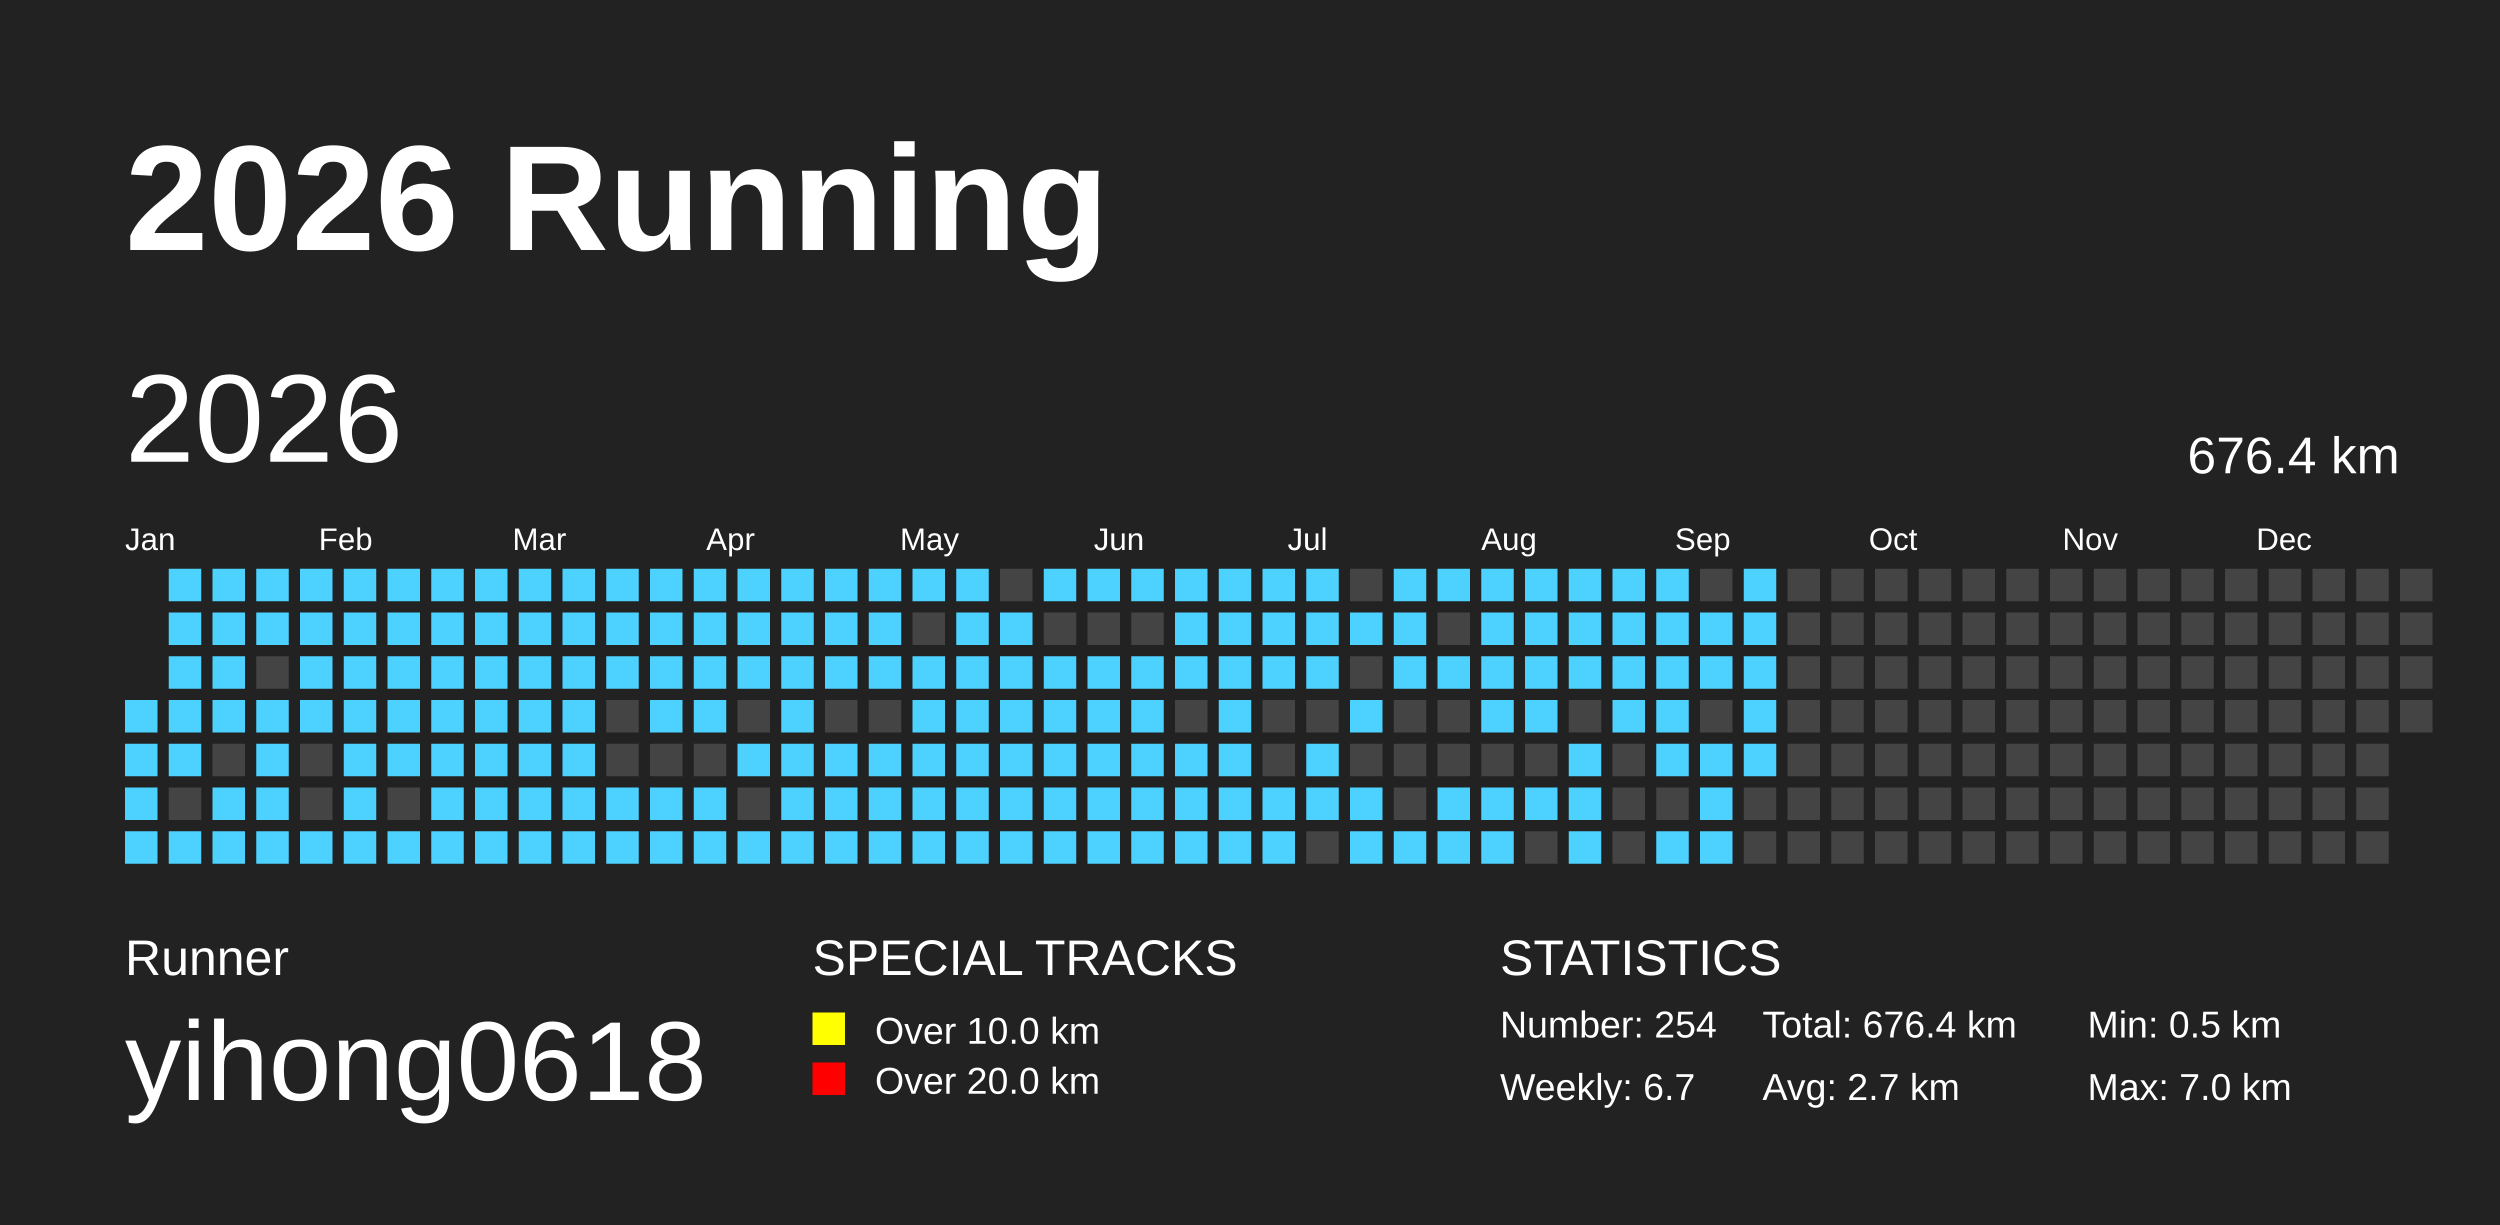
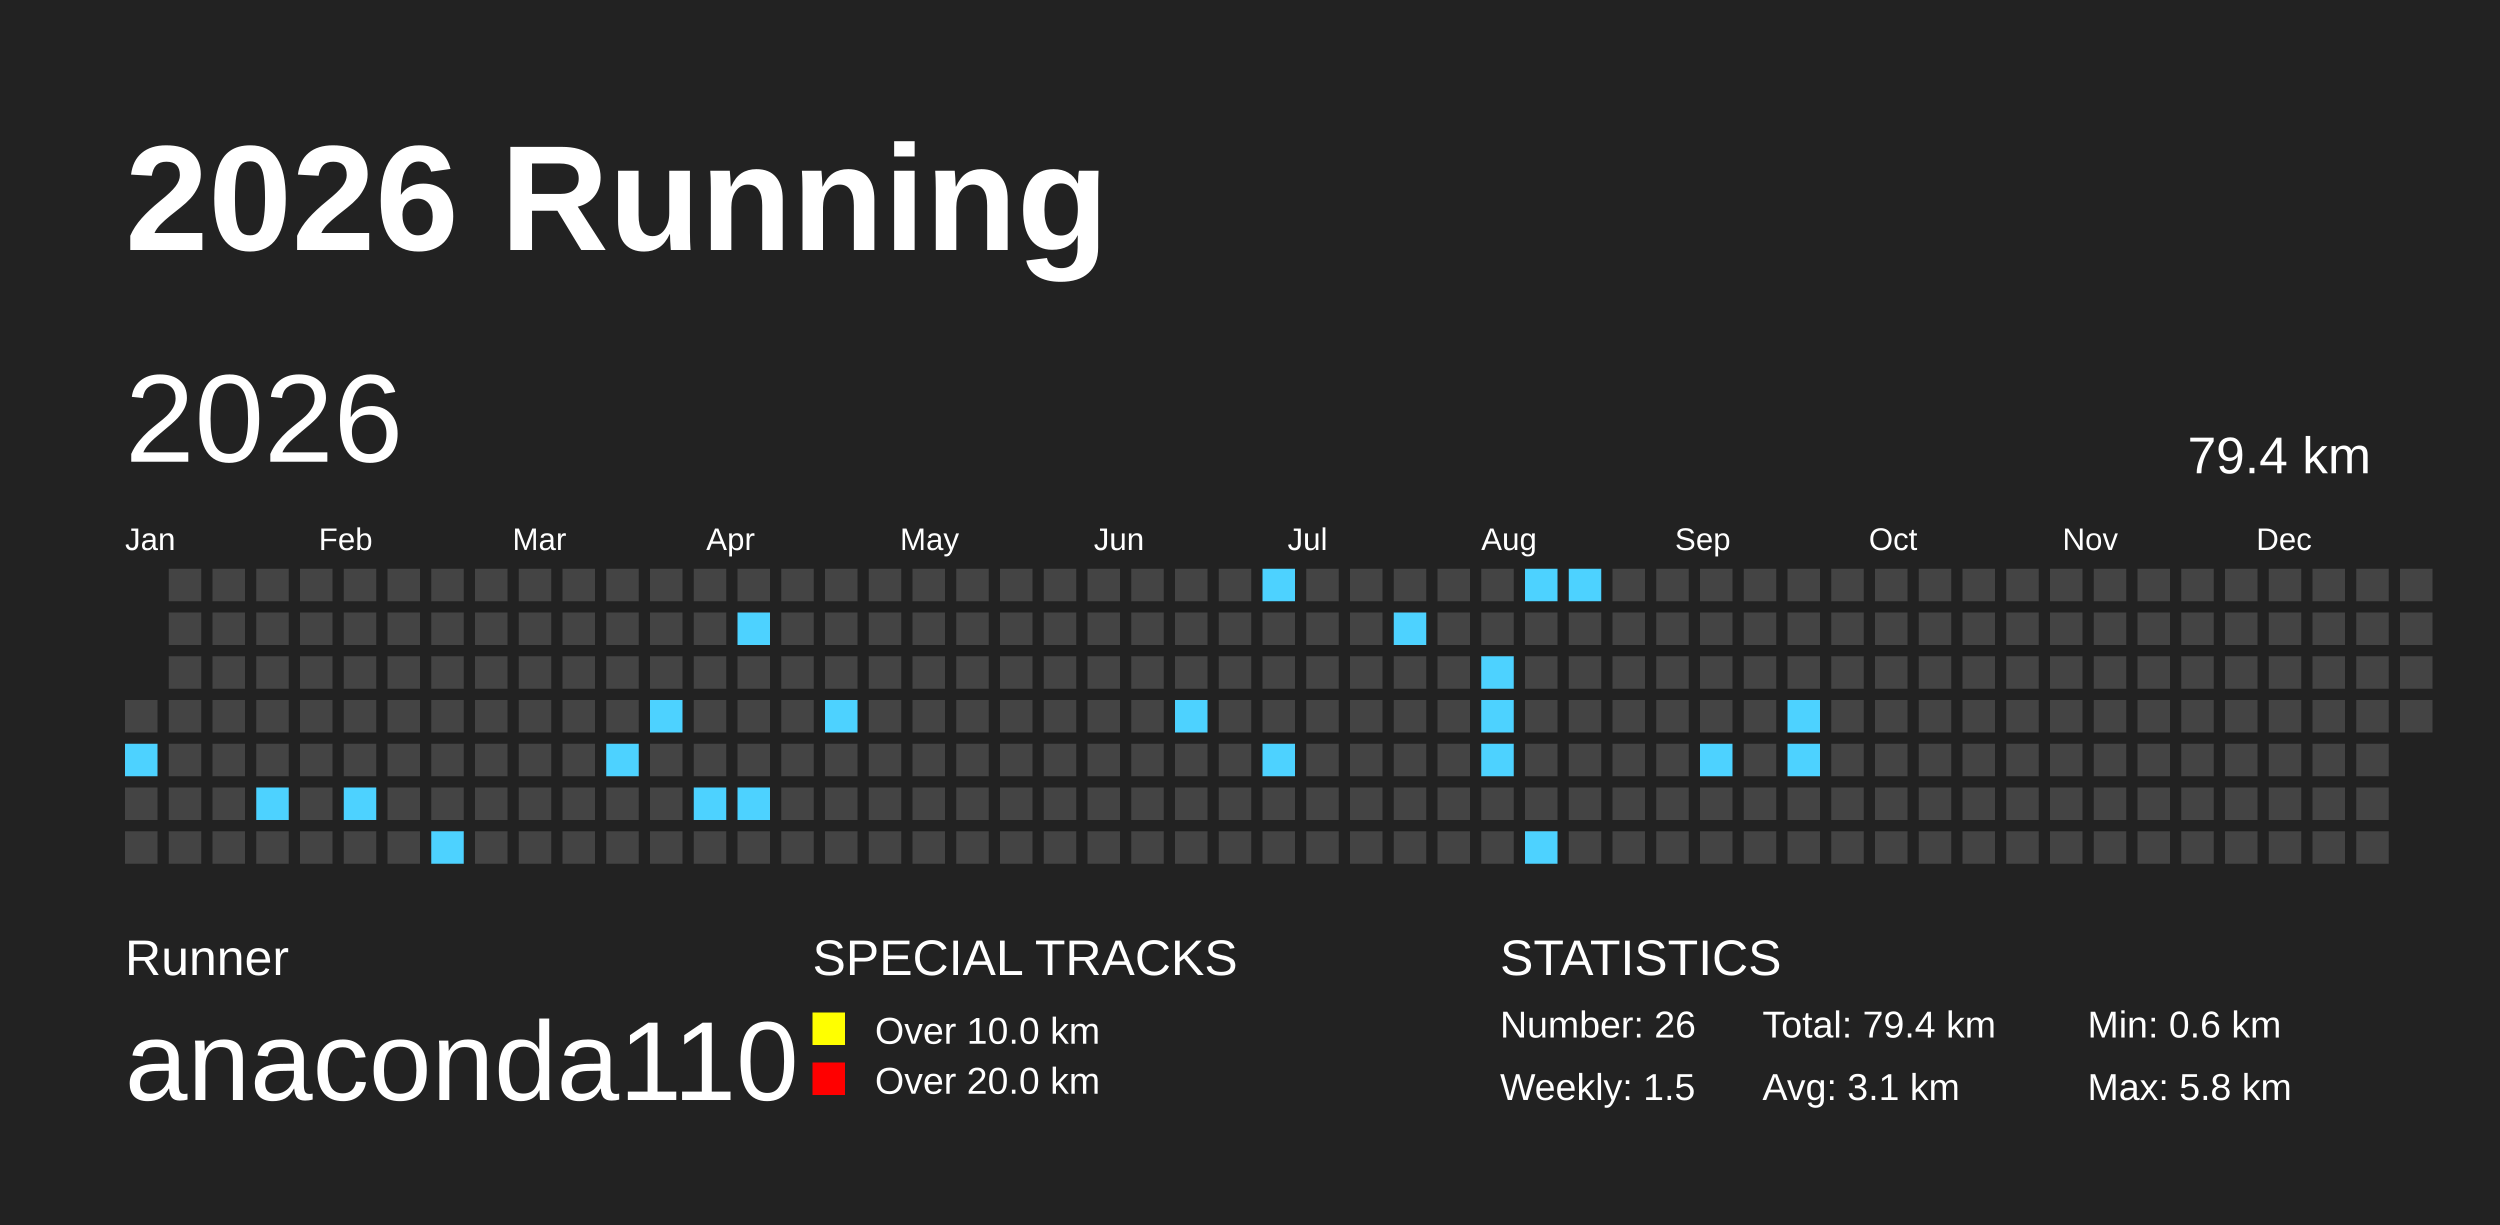
<svg xmlns="http://www.w3.org/2000/svg" baseProfile="full" height="98mm" version="1.1" viewBox="0,0,200,98" width="200mm">
-   <defs />
+   <defs>
+     <pattern height="2" id="indoor-stripe" patternUnits="userSpaceOnUse" width="2">
+       <line stroke="white" stroke-opacity="0.45" stroke-width="0.5" x1="0" x2="2" y1="2" y2="0" />
+     </pattern>
+   </defs>
  <rect fill="#222222" height="98" width="200" x="0" y="0" />
  <text fill="#FFFFFF" style="font-size:12px; font-family:Arial; font-weight:bold;" x="10" y="20">2026 Running</text>
  <text fill="#FFFFFF" style="font-size:4px; font-family:Arial" x="10" y="78">Runner</text>
-   <text fill="#FFFFFF" style="font-size:9px; font-family:Arial" x="10" y="88">yihong0618</text>
+   <text fill="#FFFFFF" style="font-size:9px; font-family:Arial" x="10" y="88">anaconda110</text>
  <text fill="#FFFFFF" style="font-size:4px; font-family:Arial" x="65" y="78">SPECIAL TRACKS</text>
  <rect fill="yellow" height="2.6" width="2.6" x="65" y="81" />
  <text fill="#FFFFFF" style="font-size:3px; font-family:Arial" x="70" y="83.5">Over 10.0 km</text>
  <rect fill="red" height="2.6" width="2.6" x="65" y="85" />
  <text fill="#FFFFFF" style="font-size:3px; font-family:Arial" x="70" y="87.5">Over 20.0 km</text>
  <text fill="#FFFFFF" style="font-size:4px; font-family:Arial" x="120" y="78">STATISTICS</text>
-   <text fill="#FFFFFF" style="font-size:3px; font-family:Arial" x="120" y="83">Number: 254</text>
-   <text fill="#FFFFFF" style="font-size:3px; font-family:Arial" x="120" y="88">Weekly: 6.7</text>
-   <text fill="#FFFFFF" style="font-size:3px; font-family:Arial" x="141" y="83">Total: 676.4 km</text>
-   <text fill="#FFFFFF" style="font-size:3px; font-family:Arial" x="141" y="88">Avg: 2.7 km</text>
-   <text fill="#FFFFFF" style="font-size:3px; font-family:Arial" x="167" y="83">Min: 0.5 km</text>
-   <text fill="#FFFFFF" style="font-size:3px; font-family:Arial" x="167" y="88">Max: 7.0 km</text>
+   <text fill="#FFFFFF" style="font-size:3px; font-family:Arial" x="120" y="83">Number: 26</text>
+   <text fill="#FFFFFF" style="font-size:3px; font-family:Arial" x="120" y="88">Weekly: 1.5</text>
+   <text fill="#FFFFFF" style="font-size:3px; font-family:Arial" x="141" y="83">Total: 79.4 km</text>
+   <text fill="#FFFFFF" style="font-size:3px; font-family:Arial" x="141" y="88">Avg: 3.1 km</text>
+   <text fill="#FFFFFF" style="font-size:3px; font-family:Arial" x="167" y="83">Min: 0.6 km</text>
+   <text fill="#FFFFFF" style="font-size:3px; font-family:Arial" x="167" y="88">Max: 5.8 km</text>
  <text dominant-baseline="hanging" fill="#FFFFFF" style="font-size:10.0px; font-family:Arial;" x="10" y="30">2026</text>
-   <text dominant-baseline="hanging" fill="#FFFFFF" style="font-size:4.125px; font-family:Arial;" x="175" y="35">676.4 km</text>
+   <text dominant-baseline="hanging" fill="#FFFFFF" style="font-size:4.125px; font-family:Arial;" x="175" y="35">79.4 km</text>
  <text fill="#FFFFFF" style="font-size:2.5px; font-family:Arial" x="10.0" y="44">Jan</text>
  <text fill="#FFFFFF" style="font-size:2.5px; font-family:Arial" x="25.5" y="44">Feb</text>
  <text fill="#FFFFFF" style="font-size:2.5px; font-family:Arial" x="41.0" y="44">Mar</text>
  <text fill="#FFFFFF" style="font-size:2.5px; font-family:Arial" x="56.5" y="44">Apr</text>
  <text fill="#FFFFFF" style="font-size:2.5px; font-family:Arial" x="72.0" y="44">May</text>
  <text fill="#FFFFFF" style="font-size:2.5px; font-family:Arial" x="87.5" y="44">Jun</text>
  <text fill="#FFFFFF" style="font-size:2.5px; font-family:Arial" x="103.0" y="44">Jul</text>
  <text fill="#FFFFFF" style="font-size:2.5px; font-family:Arial" x="118.5" y="44">Aug</text>
  <text fill="#FFFFFF" style="font-size:2.5px; font-family:Arial" x="134.0" y="44">Sep</text>
  <text fill="#FFFFFF" style="font-size:2.5px; font-family:Arial" x="149.5" y="44">Oct</text>
  <text fill="#FFFFFF" style="font-size:2.5px; font-family:Arial" x="165.0" y="44">Nov</text>
  <text fill="#FFFFFF" style="font-size:2.5px; font-family:Arial" x="180.5" y="44">Dec</text>
-   <rect fill="#4DD2FF" height="2.6" width="2.6" x="10.0" y="56.0" />
+   <rect fill="#444444" height="2.6" width="2.6" x="10.0" y="56.0" />
  <rect fill="#4DD2FF" height="2.6" width="2.6" x="10.0" y="59.5" />
-   <rect fill="#4DD2FF" height="2.6" width="2.6" x="10.0" y="63.0" />
-   <rect fill="#4DD2FF" height="2.6" width="2.6" x="10.0" y="66.5" />
-   <rect fill="#4DD2FF" height="2.6" width="2.6" x="13.5" y="45.5" />
-   <rect fill="#4DD2FF" height="2.6" width="2.6" x="13.5" y="49.0" />
-   <rect fill="#4DD2FF" height="2.6" width="2.6" x="13.5" y="52.5" />
-   <rect fill="#4DD2FF" height="2.6" width="2.6" x="13.5" y="56.0" />
-   <rect fill="#4DD2FF" height="2.6" width="2.6" x="13.5" y="59.5" />
+   <rect fill="#444444" height="2.6" width="2.6" x="10.0" y="63.0" />
+   <rect fill="#444444" height="2.6" width="2.6" x="10.0" y="66.5" />
+   <rect fill="#444444" height="2.6" width="2.6" x="13.5" y="45.5" />
+   <rect fill="#444444" height="2.6" width="2.6" x="13.5" y="49.0" />
+   <rect fill="#444444" height="2.6" width="2.6" x="13.5" y="52.5" />
+   <rect fill="#444444" height="2.6" width="2.6" x="13.5" y="56.0" />
+   <rect fill="#444444" height="2.6" width="2.6" x="13.5" y="59.5" />
  <rect fill="#444444" height="2.6" width="2.6" x="13.5" y="63.0" />
-   <rect fill="#4DD2FF" height="2.6" width="2.6" x="13.5" y="66.5" />
-   <rect fill="#4DD2FF" height="2.6" width="2.6" x="17.0" y="45.5" />
-   <rect fill="#4DD2FF" height="2.6" width="2.6" x="17.0" y="49.0" />
-   <rect fill="#4DD2FF" height="2.6" width="2.6" x="17.0" y="52.5" />
-   <rect fill="#4DD2FF" height="2.6" width="2.6" x="17.0" y="56.0" />
+   <rect fill="#444444" height="2.6" width="2.6" x="13.5" y="66.5" />
+   <rect fill="#444444" height="2.6" width="2.6" x="17.0" y="45.5" />
+   <rect fill="#444444" height="2.6" width="2.6" x="17.0" y="49.0" />
+   <rect fill="#444444" height="2.6" width="2.6" x="17.0" y="52.5" />
+   <rect fill="#444444" height="2.6" width="2.6" x="17.0" y="56.0" />
  <rect fill="#444444" height="2.6" width="2.6" x="17.0" y="59.5" />
-   <rect fill="#4DD2FF" height="2.6" width="2.6" x="17.0" y="63.0" />
-   <rect fill="#4DD2FF" height="2.6" width="2.6" x="17.0" y="66.5" />
-   <rect fill="#4DD2FF" height="2.6" width="2.6" x="20.5" y="45.5" />
-   <rect fill="#4DD2FF" height="2.6" width="2.6" x="20.5" y="49.0" />
+   <rect fill="#444444" height="2.6" width="2.6" x="17.0" y="63.0" />
+   <rect fill="#444444" height="2.6" width="2.6" x="17.0" y="66.5" />
+   <rect fill="#444444" height="2.6" width="2.6" x="20.5" y="45.5" />
+   <rect fill="#444444" height="2.6" width="2.6" x="20.5" y="49.0" />
  <rect fill="#444444" height="2.6" width="2.6" x="20.5" y="52.5" />
-   <rect fill="#4DD2FF" height="2.6" width="2.6" x="20.5" y="56.0" />
-   <rect fill="#4DD2FF" height="2.6" width="2.6" x="20.5" y="59.5" />
+   <rect fill="#444444" height="2.6" width="2.6" x="20.5" y="56.0" />
+   <rect fill="#444444" height="2.6" width="2.6" x="20.5" y="59.5" />
  <rect fill="#4DD2FF" height="2.6" width="2.6" x="20.5" y="63.0" />
-   <rect fill="#4DD2FF" height="2.6" width="2.6" x="20.5" y="66.5" />
-   <rect fill="#4DD2FF" height="2.6" width="2.6" x="24.0" y="45.5" />
-   <rect fill="#4DD2FF" height="2.6" width="2.6" x="24.0" y="49.0" />
-   <rect fill="#4DD2FF" height="2.6" width="2.6" x="24.0" y="52.5" />
-   <rect fill="#4DD2FF" height="2.6" width="2.6" x="24.0" y="56.0" />
+   <rect fill="#444444" height="2.6" width="2.6" x="20.5" y="66.5" />
+   <rect fill="#444444" height="2.6" width="2.6" x="24.0" y="45.5" />
+   <rect fill="#444444" height="2.6" width="2.6" x="24.0" y="49.0" />
+   <rect fill="#444444" height="2.6" width="2.6" x="24.0" y="52.5" />
+   <rect fill="#444444" height="2.6" width="2.6" x="24.0" y="56.0" />
  <rect fill="#444444" height="2.6" width="2.6" x="24.0" y="59.5" />
  <rect fill="#444444" height="2.6" width="2.6" x="24.0" y="63.0" />
-   <rect fill="#4DD2FF" height="2.6" width="2.6" x="24.0" y="66.5" />
-   <rect fill="#4DD2FF" height="2.6" width="2.6" x="27.5" y="45.5" />
-   <rect fill="#4DD2FF" height="2.6" width="2.6" x="27.5" y="49.0" />
-   <rect fill="#4DD2FF" height="2.6" width="2.6" x="27.5" y="52.5" />
-   <rect fill="#4DD2FF" height="2.6" width="2.6" x="27.5" y="56.0" />
-   <rect fill="#4DD2FF" height="2.6" width="2.6" x="27.5" y="59.5" />
+   <rect fill="#444444" height="2.6" width="2.6" x="24.0" y="66.5" />
+   <rect fill="#444444" height="2.6" width="2.6" x="27.5" y="45.5" />
+   <rect fill="#444444" height="2.6" width="2.6" x="27.5" y="49.0" />
+   <rect fill="#444444" height="2.6" width="2.6" x="27.5" y="52.5" />
+   <rect fill="#444444" height="2.6" width="2.6" x="27.5" y="56.0" />
+   <rect fill="#444444" height="2.6" width="2.6" x="27.5" y="59.5" />
  <rect fill="#4DD2FF" height="2.6" width="2.6" x="27.5" y="63.0" />
-   <rect fill="#4DD2FF" height="2.6" width="2.6" x="27.5" y="66.5" />
-   <rect fill="#4DD2FF" height="2.6" width="2.6" x="31.0" y="45.5" />
-   <rect fill="#4DD2FF" height="2.6" width="2.6" x="31.0" y="49.0" />
-   <rect fill="#4DD2FF" height="2.6" width="2.6" x="31.0" y="52.5" />
-   <rect fill="#4DD2FF" height="2.6" width="2.6" x="31.0" y="56.0" />
-   <rect fill="#4DD2FF" height="2.6" width="2.6" x="31.0" y="59.5" />
+   <rect fill="#444444" height="2.6" width="2.6" x="27.5" y="66.5" />
+   <rect fill="#444444" height="2.6" width="2.6" x="31.0" y="45.5" />
+   <rect fill="#444444" height="2.6" width="2.6" x="31.0" y="49.0" />
+   <rect fill="#444444" height="2.6" width="2.6" x="31.0" y="52.5" />
+   <rect fill="#444444" height="2.6" width="2.6" x="31.0" y="56.0" />
+   <rect fill="#444444" height="2.6" width="2.6" x="31.0" y="59.5" />
  <rect fill="#444444" height="2.6" width="2.6" x="31.0" y="63.0" />
-   <rect fill="#4DD2FF" height="2.6" width="2.6" x="31.0" y="66.5" />
-   <rect fill="#4DD2FF" height="2.6" width="2.6" x="34.5" y="45.5" />
-   <rect fill="#4DD2FF" height="2.6" width="2.6" x="34.5" y="49.0" />
-   <rect fill="#4DD2FF" height="2.6" width="2.6" x="34.5" y="52.5" />
-   <rect fill="#4DD2FF" height="2.6" width="2.6" x="34.5" y="56.0" />
-   <rect fill="#4DD2FF" height="2.6" width="2.6" x="34.5" y="59.5" />
-   <rect fill="#4DD2FF" height="2.6" width="2.6" x="34.5" y="63.0" />
+   <rect fill="#444444" height="2.6" width="2.6" x="31.0" y="66.5" />
+   <rect fill="#444444" height="2.6" width="2.6" x="34.5" y="45.5" />
+   <rect fill="#444444" height="2.6" width="2.6" x="34.5" y="49.0" />
+   <rect fill="#444444" height="2.6" width="2.6" x="34.5" y="52.5" />
+   <rect fill="#444444" height="2.6" width="2.6" x="34.5" y="56.0" />
+   <rect fill="#444444" height="2.6" width="2.6" x="34.5" y="59.5" />
+   <rect fill="#444444" height="2.6" width="2.6" x="34.5" y="63.0" />
  <rect fill="#4DD2FF" height="2.6" width="2.6" x="34.5" y="66.5" />
-   <rect fill="#4DD2FF" height="2.6" width="2.6" x="38.0" y="45.5" />
-   <rect fill="#4DD2FF" height="2.6" width="2.6" x="38.0" y="49.0" />
-   <rect fill="#4DD2FF" height="2.6" width="2.6" x="38.0" y="52.5" />
-   <rect fill="#4DD2FF" height="2.6" width="2.6" x="38.0" y="56.0" />
-   <rect fill="#4DD2FF" height="2.6" width="2.6" x="38.0" y="59.5" />
-   <rect fill="#4DD2FF" height="2.6" width="2.6" x="38.0" y="63.0" />
-   <rect fill="#4DD2FF" height="2.6" width="2.6" x="38.0" y="66.5" />
-   <rect fill="#4DD2FF" height="2.6" width="2.6" x="41.5" y="45.5" />
-   <rect fill="#4DD2FF" height="2.6" width="2.6" x="41.5" y="49.0" />
-   <rect fill="#4DD2FF" height="2.6" width="2.6" x="41.5" y="52.5" />
-   <rect fill="#4DD2FF" height="2.6" width="2.6" x="41.5" y="56.0" />
-   <rect fill="#4DD2FF" height="2.6" width="2.6" x="41.5" y="59.5" />
-   <rect fill="#4DD2FF" height="2.6" width="2.6" x="41.5" y="63.0" />
-   <rect fill="#4DD2FF" height="2.6" width="2.6" x="41.5" y="66.5" />
-   <rect fill="#4DD2FF" height="2.6" width="2.6" x="45.0" y="45.5" />
-   <rect fill="#4DD2FF" height="2.6" width="2.6" x="45.0" y="49.0" />
-   <rect fill="#4DD2FF" height="2.6" width="2.6" x="45.0" y="52.5" />
-   <rect fill="#4DD2FF" height="2.6" width="2.6" x="45.0" y="56.0" />
-   <rect fill="#4DD2FF" height="2.6" width="2.6" x="45.0" y="59.5" />
-   <rect fill="#4DD2FF" height="2.6" width="2.6" x="45.0" y="63.0" />
-   <rect fill="#4DD2FF" height="2.6" width="2.6" x="45.0" y="66.5" />
-   <rect fill="#4DD2FF" height="2.6" width="2.6" x="48.5" y="45.5" />
-   <rect fill="#4DD2FF" height="2.6" width="2.6" x="48.5" y="49.0" />
-   <rect fill="#4DD2FF" height="2.6" width="2.6" x="48.5" y="52.5" />
+   <rect fill="#444444" height="2.6" width="2.6" x="38.0" y="45.5" />
+   <rect fill="#444444" height="2.6" width="2.6" x="38.0" y="49.0" />
+   <rect fill="#444444" height="2.6" width="2.6" x="38.0" y="52.5" />
+   <rect fill="#444444" height="2.6" width="2.6" x="38.0" y="56.0" />
+   <rect fill="#444444" height="2.6" width="2.6" x="38.0" y="59.5" />
+   <rect fill="#444444" height="2.6" width="2.6" x="38.0" y="63.0" />
+   <rect fill="#444444" height="2.6" width="2.6" x="38.0" y="66.5" />
+   <rect fill="#444444" height="2.6" width="2.6" x="41.5" y="45.5" />
+   <rect fill="#444444" height="2.6" width="2.6" x="41.5" y="49.0" />
+   <rect fill="#444444" height="2.6" width="2.6" x="41.5" y="52.5" />
+   <rect fill="#444444" height="2.6" width="2.6" x="41.5" y="56.0" />
+   <rect fill="#444444" height="2.6" width="2.6" x="41.5" y="59.5" />
+   <rect fill="#444444" height="2.6" width="2.6" x="41.5" y="63.0" />
+   <rect fill="#444444" height="2.6" width="2.6" x="41.5" y="66.5" />
+   <rect fill="#444444" height="2.6" width="2.6" x="45.0" y="45.5" />
+   <rect fill="#444444" height="2.6" width="2.6" x="45.0" y="49.0" />
+   <rect fill="#444444" height="2.6" width="2.6" x="45.0" y="52.5" />
+   <rect fill="#444444" height="2.6" width="2.6" x="45.0" y="56.0" />
+   <rect fill="#444444" height="2.6" width="2.6" x="45.0" y="59.5" />
+   <rect fill="#444444" height="2.6" width="2.6" x="45.0" y="63.0" />
+   <rect fill="#444444" height="2.6" width="2.6" x="45.0" y="66.5" />
+   <rect fill="#444444" height="2.6" width="2.6" x="48.5" y="45.5" />
+   <rect fill="#444444" height="2.6" width="2.6" x="48.5" y="49.0" />
+   <rect fill="#444444" height="2.6" width="2.6" x="48.5" y="52.5" />
  <rect fill="#444444" height="2.6" width="2.6" x="48.5" y="56.0" />
-   <rect fill="#444444" height="2.6" width="2.6" x="48.5" y="59.5" />
-   <rect fill="#4DD2FF" height="2.6" width="2.6" x="48.5" y="63.0" />
-   <rect fill="#4DD2FF" height="2.6" width="2.6" x="48.5" y="66.5" />
-   <rect fill="#4DD2FF" height="2.6" width="2.6" x="52.0" y="45.5" />
-   <rect fill="#4DD2FF" height="2.6" width="2.6" x="52.0" y="49.0" />
-   <rect fill="#4DD2FF" height="2.6" width="2.6" x="52.0" y="52.5" />
+   <rect fill="#4DD2FF" height="2.6" width="2.6" x="48.5" y="59.5" />
+   <rect fill="#444444" height="2.6" width="2.6" x="48.5" y="63.0" />
+   <rect fill="#444444" height="2.6" width="2.6" x="48.5" y="66.5" />
+   <rect fill="#444444" height="2.6" width="2.6" x="52.0" y="45.5" />
+   <rect fill="#444444" height="2.6" width="2.6" x="52.0" y="49.0" />
+   <rect fill="#444444" height="2.6" width="2.6" x="52.0" y="52.5" />
  <rect fill="#4DD2FF" height="2.6" width="2.6" x="52.0" y="56.0" />
  <rect fill="#444444" height="2.6" width="2.6" x="52.0" y="59.5" />
-   <rect fill="#4DD2FF" height="2.6" width="2.6" x="52.0" y="63.0" />
-   <rect fill="#4DD2FF" height="2.6" width="2.6" x="52.0" y="66.5" />
-   <rect fill="#4DD2FF" height="2.6" width="2.6" x="55.5" y="45.5" />
-   <rect fill="#4DD2FF" height="2.6" width="2.6" x="55.5" y="49.0" />
-   <rect fill="#4DD2FF" height="2.6" width="2.6" x="55.5" y="52.5" />
-   <rect fill="#4DD2FF" height="2.6" width="2.6" x="55.5" y="56.0" />
+   <rect fill="#444444" height="2.6" width="2.6" x="52.0" y="63.0" />
+   <rect fill="#444444" height="2.6" width="2.6" x="52.0" y="66.5" />
+   <rect fill="#444444" height="2.6" width="2.6" x="55.5" y="45.5" />
+   <rect fill="#444444" height="2.6" width="2.6" x="55.5" y="49.0" />
+   <rect fill="#444444" height="2.6" width="2.6" x="55.5" y="52.5" />
+   <rect fill="#444444" height="2.6" width="2.6" x="55.5" y="56.0" />
  <rect fill="#444444" height="2.6" width="2.6" x="55.5" y="59.5" />
  <rect fill="#4DD2FF" height="2.6" width="2.6" x="55.5" y="63.0" />
-   <rect fill="#4DD2FF" height="2.6" width="2.6" x="55.5" y="66.5" />
-   <rect fill="#4DD2FF" height="2.6" width="2.6" x="59.0" y="45.5" />
+   <rect fill="#444444" height="2.6" width="2.6" x="55.5" y="66.5" />
+   <rect fill="#444444" height="2.6" width="2.6" x="59.0" y="45.5" />
  <rect fill="#4DD2FF" height="2.6" width="2.6" x="59.0" y="49.0" />
-   <rect fill="#4DD2FF" height="2.6" width="2.6" x="59.0" y="52.5" />
+   <rect fill="#444444" height="2.6" width="2.6" x="59.0" y="52.5" />
  <rect fill="#444444" height="2.6" width="2.6" x="59.0" y="56.0" />
-   <rect fill="#4DD2FF" height="2.6" width="2.6" x="59.0" y="59.5" />
-   <rect fill="#444444" height="2.6" width="2.6" x="59.0" y="63.0" />
-   <rect fill="#4DD2FF" height="2.6" width="2.6" x="59.0" y="66.5" />
-   <rect fill="#4DD2FF" height="2.6" width="2.6" x="62.5" y="45.5" />
-   <rect fill="#4DD2FF" height="2.6" width="2.6" x="62.5" y="49.0" />
-   <rect fill="#4DD2FF" height="2.6" width="2.6" x="62.5" y="52.5" />
-   <rect fill="#4DD2FF" height="2.6" width="2.6" x="62.5" y="56.0" />
-   <rect fill="#4DD2FF" height="2.6" width="2.6" x="62.5" y="59.5" />
-   <rect fill="#4DD2FF" height="2.6" width="2.6" x="62.5" y="63.0" />
-   <rect fill="#4DD2FF" height="2.6" width="2.6" x="62.5" y="66.5" />
-   <rect fill="#4DD2FF" height="2.6" width="2.6" x="66.0" y="45.5" />
-   <rect fill="#4DD2FF" height="2.6" width="2.6" x="66.0" y="49.0" />
-   <rect fill="#4DD2FF" height="2.6" width="2.6" x="66.0" y="52.5" />
-   <rect fill="#444444" height="2.6" width="2.6" x="66.0" y="56.0" />
-   <rect fill="#4DD2FF" height="2.6" width="2.6" x="66.0" y="59.5" />
-   <rect fill="#4DD2FF" height="2.6" width="2.6" x="66.0" y="63.0" />
-   <rect fill="#4DD2FF" height="2.6" width="2.6" x="66.0" y="66.5" />
-   <rect fill="#4DD2FF" height="2.6" width="2.6" x="69.5" y="45.5" />
-   <rect fill="#4DD2FF" height="2.6" width="2.6" x="69.5" y="49.0" />
-   <rect fill="#4DD2FF" height="2.6" width="2.6" x="69.5" y="52.5" />
+   <rect fill="#444444" height="2.6" width="2.6" x="59.0" y="59.5" />
+   <rect fill="#4DD2FF" height="2.6" width="2.6" x="59.0" y="63.0" />
+   <rect fill="#444444" height="2.6" width="2.6" x="59.0" y="66.5" />
+   <rect fill="#444444" height="2.6" width="2.6" x="62.5" y="45.5" />
+   <rect fill="#444444" height="2.6" width="2.6" x="62.5" y="49.0" />
+   <rect fill="#444444" height="2.6" width="2.6" x="62.5" y="52.5" />
+   <rect fill="#444444" height="2.6" width="2.6" x="62.5" y="56.0" />
+   <rect fill="#444444" height="2.6" width="2.6" x="62.5" y="59.5" />
+   <rect fill="#444444" height="2.6" width="2.6" x="62.5" y="63.0" />
+   <rect fill="#444444" height="2.6" width="2.6" x="62.5" y="66.5" />
+   <rect fill="#444444" height="2.6" width="2.6" x="66.0" y="45.5" />
+   <rect fill="#444444" height="2.6" width="2.6" x="66.0" y="49.0" />
+   <rect fill="#444444" height="2.6" width="2.6" x="66.0" y="52.5" />
+   <rect fill="#4DD2FF" height="2.6" width="2.6" x="66.0" y="56.0" />
+   <rect fill="#444444" height="2.6" width="2.6" x="66.0" y="59.5" />
+   <rect fill="#444444" height="2.6" width="2.6" x="66.0" y="63.0" />
+   <rect fill="#444444" height="2.6" width="2.6" x="66.0" y="66.5" />
+   <rect fill="#444444" height="2.6" width="2.6" x="69.5" y="45.5" />
+   <rect fill="#444444" height="2.6" width="2.6" x="69.5" y="49.0" />
+   <rect fill="#444444" height="2.6" width="2.6" x="69.5" y="52.5" />
  <rect fill="#444444" height="2.6" width="2.6" x="69.5" y="56.0" />
-   <rect fill="#4DD2FF" height="2.6" width="2.6" x="69.5" y="59.5" />
-   <rect fill="#4DD2FF" height="2.6" width="2.6" x="69.5" y="63.0" />
-   <rect fill="#4DD2FF" height="2.6" width="2.6" x="69.5" y="66.5" />
-   <rect fill="#4DD2FF" height="2.6" width="2.6" x="73.0" y="45.5" />
+   <rect fill="#444444" height="2.6" width="2.6" x="69.5" y="59.5" />
+   <rect fill="#444444" height="2.6" width="2.6" x="69.5" y="63.0" />
+   <rect fill="#444444" height="2.6" width="2.6" x="69.5" y="66.5" />
+   <rect fill="#444444" height="2.6" width="2.6" x="73.0" y="45.5" />
  <rect fill="#444444" height="2.6" width="2.6" x="73.0" y="49.0" />
-   <rect fill="#4DD2FF" height="2.6" width="2.6" x="73.0" y="52.5" />
-   <rect fill="#4DD2FF" height="2.6" width="2.6" x="73.0" y="56.0" />
-   <rect fill="#4DD2FF" height="2.6" width="2.6" x="73.0" y="59.5" />
-   <rect fill="#4DD2FF" height="2.6" width="2.6" x="73.0" y="63.0" />
-   <rect fill="#4DD2FF" height="2.6" width="2.6" x="73.0" y="66.5" />
-   <rect fill="#4DD2FF" height="2.6" width="2.6" x="76.5" y="45.5" />
-   <rect fill="#4DD2FF" height="2.6" width="2.6" x="76.5" y="49.0" />
-   <rect fill="#4DD2FF" height="2.6" width="2.6" x="76.5" y="52.5" />
-   <rect fill="#4DD2FF" height="2.6" width="2.6" x="76.5" y="56.0" />
-   <rect fill="#4DD2FF" height="2.6" width="2.6" x="76.5" y="59.5" />
-   <rect fill="#4DD2FF" height="2.6" width="2.6" x="76.5" y="63.0" />
-   <rect fill="#4DD2FF" height="2.6" width="2.6" x="76.5" y="66.5" />
+   <rect fill="#444444" height="2.6" width="2.6" x="73.0" y="52.5" />
+   <rect fill="#444444" height="2.6" width="2.6" x="73.0" y="56.0" />
+   <rect fill="#444444" height="2.6" width="2.6" x="73.0" y="59.5" />
+   <rect fill="#444444" height="2.6" width="2.6" x="73.0" y="63.0" />
+   <rect fill="#444444" height="2.6" width="2.6" x="73.0" y="66.5" />
+   <rect fill="#444444" height="2.6" width="2.6" x="76.5" y="45.5" />
+   <rect fill="#444444" height="2.6" width="2.6" x="76.5" y="49.0" />
+   <rect fill="#444444" height="2.6" width="2.6" x="76.5" y="52.5" />
+   <rect fill="#444444" height="2.6" width="2.6" x="76.5" y="56.0" />
+   <rect fill="#444444" height="2.6" width="2.6" x="76.5" y="59.5" />
+   <rect fill="#444444" height="2.6" width="2.6" x="76.5" y="63.0" />
+   <rect fill="#444444" height="2.6" width="2.6" x="76.5" y="66.5" />
  <rect fill="#444444" height="2.6" width="2.6" x="80.0" y="45.5" />
-   <rect fill="#4DD2FF" height="2.6" width="2.6" x="80.0" y="49.0" />
-   <rect fill="#4DD2FF" height="2.6" width="2.6" x="80.0" y="52.5" />
-   <rect fill="#4DD2FF" height="2.6" width="2.6" x="80.0" y="56.0" />
-   <rect fill="#4DD2FF" height="2.6" width="2.6" x="80.0" y="59.5" />
-   <rect fill="#4DD2FF" height="2.6" width="2.6" x="80.0" y="63.0" />
-   <rect fill="#4DD2FF" height="2.6" width="2.6" x="80.0" y="66.5" />
-   <rect fill="#4DD2FF" height="2.6" width="2.6" x="83.5" y="45.5" />
+   <rect fill="#444444" height="2.6" width="2.6" x="80.0" y="49.0" />
+   <rect fill="#444444" height="2.6" width="2.6" x="80.0" y="52.5" />
+   <rect fill="#444444" height="2.6" width="2.6" x="80.0" y="56.0" />
+   <rect fill="#444444" height="2.6" width="2.6" x="80.0" y="59.5" />
+   <rect fill="#444444" height="2.6" width="2.6" x="80.0" y="63.0" />
+   <rect fill="#444444" height="2.6" width="2.6" x="80.0" y="66.5" />
+   <rect fill="#444444" height="2.6" width="2.6" x="83.5" y="45.5" />
  <rect fill="#444444" height="2.6" width="2.6" x="83.5" y="49.0" />
-   <rect fill="#4DD2FF" height="2.6" width="2.6" x="83.5" y="52.5" />
-   <rect fill="#4DD2FF" height="2.6" width="2.6" x="83.5" y="56.0" />
-   <rect fill="#4DD2FF" height="2.6" width="2.6" x="83.5" y="59.5" />
-   <rect fill="#4DD2FF" height="2.6" width="2.6" x="83.5" y="63.0" />
-   <rect fill="#4DD2FF" height="2.6" width="2.6" x="83.5" y="66.5" />
-   <rect fill="#4DD2FF" height="2.6" width="2.6" x="87.0" y="45.5" />
+   <rect fill="#444444" height="2.6" width="2.6" x="83.5" y="52.5" />
+   <rect fill="#444444" height="2.6" width="2.6" x="83.5" y="56.0" />
+   <rect fill="#444444" height="2.6" width="2.6" x="83.5" y="59.5" />
+   <rect fill="#444444" height="2.6" width="2.6" x="83.5" y="63.0" />
+   <rect fill="#444444" height="2.6" width="2.6" x="83.5" y="66.5" />
+   <rect fill="#444444" height="2.6" width="2.6" x="87.0" y="45.5" />
  <rect fill="#444444" height="2.6" width="2.6" x="87.0" y="49.0" />
-   <rect fill="#4DD2FF" height="2.6" width="2.6" x="87.0" y="52.5" />
-   <rect fill="#4DD2FF" height="2.6" width="2.6" x="87.0" y="56.0" />
-   <rect fill="#4DD2FF" height="2.6" width="2.6" x="87.0" y="59.5" />
-   <rect fill="#4DD2FF" height="2.6" width="2.6" x="87.0" y="63.0" />
-   <rect fill="#4DD2FF" height="2.6" width="2.6" x="87.0" y="66.5" />
-   <rect fill="#4DD2FF" height="2.6" width="2.6" x="90.5" y="45.5" />
+   <rect fill="#444444" height="2.6" width="2.6" x="87.0" y="52.5" />
+   <rect fill="#444444" height="2.6" width="2.6" x="87.0" y="56.0" />
+   <rect fill="#444444" height="2.6" width="2.6" x="87.0" y="59.5" />
+   <rect fill="#444444" height="2.6" width="2.6" x="87.0" y="63.0" />
+   <rect fill="#444444" height="2.6" width="2.6" x="87.0" y="66.5" />
+   <rect fill="#444444" height="2.6" width="2.6" x="90.5" y="45.5" />
  <rect fill="#444444" height="2.6" width="2.6" x="90.5" y="49.0" />
-   <rect fill="#4DD2FF" height="2.6" width="2.6" x="90.5" y="52.5" />
-   <rect fill="#4DD2FF" height="2.6" width="2.6" x="90.5" y="56.0" />
-   <rect fill="#4DD2FF" height="2.6" width="2.6" x="90.5" y="59.5" />
-   <rect fill="#4DD2FF" height="2.6" width="2.6" x="90.5" y="63.0" />
-   <rect fill="#4DD2FF" height="2.6" width="2.6" x="90.5" y="66.5" />
-   <rect fill="#4DD2FF" height="2.6" width="2.6" x="94.0" y="45.5" />
-   <rect fill="#4DD2FF" height="2.6" width="2.6" x="94.0" y="49.0" />
-   <rect fill="#4DD2FF" height="2.6" width="2.6" x="94.0" y="52.5" />
-   <rect fill="#444444" height="2.6" width="2.6" x="94.0" y="56.0" />
-   <rect fill="#4DD2FF" height="2.6" width="2.6" x="94.0" y="59.5" />
-   <rect fill="#4DD2FF" height="2.6" width="2.6" x="94.0" y="63.0" />
-   <rect fill="#4DD2FF" height="2.6" width="2.6" x="94.0" y="66.5" />
-   <rect fill="#4DD2FF" height="2.6" width="2.6" x="97.5" y="45.5" />
-   <rect fill="#4DD2FF" height="2.6" width="2.6" x="97.5" y="49.0" />
-   <rect fill="#4DD2FF" height="2.6" width="2.6" x="97.5" y="52.5" />
-   <rect fill="#4DD2FF" height="2.6" width="2.6" x="97.5" y="56.0" />
-   <rect fill="#4DD2FF" height="2.6" width="2.6" x="97.5" y="59.5" />
-   <rect fill="#4DD2FF" height="2.6" width="2.6" x="97.5" y="63.0" />
-   <rect fill="#4DD2FF" height="2.6" width="2.6" x="97.5" y="66.5" />
+   <rect fill="#444444" height="2.6" width="2.6" x="90.5" y="52.5" />
+   <rect fill="#444444" height="2.6" width="2.6" x="90.5" y="56.0" />
+   <rect fill="#444444" height="2.6" width="2.6" x="90.5" y="59.5" />
+   <rect fill="#444444" height="2.6" width="2.6" x="90.5" y="63.0" />
+   <rect fill="#444444" height="2.6" width="2.6" x="90.5" y="66.5" />
+   <rect fill="#444444" height="2.6" width="2.6" x="94.0" y="45.5" />
+   <rect fill="#444444" height="2.6" width="2.6" x="94.0" y="49.0" />
+   <rect fill="#444444" height="2.6" width="2.6" x="94.0" y="52.5" />
+   <rect fill="#4DD2FF" height="2.6" width="2.6" x="94.0" y="56.0" />
+   <rect fill="#444444" height="2.6" width="2.6" x="94.0" y="59.5" />
+   <rect fill="#444444" height="2.6" width="2.6" x="94.0" y="63.0" />
+   <rect fill="#444444" height="2.6" width="2.6" x="94.0" y="66.5" />
+   <rect fill="#444444" height="2.6" width="2.6" x="97.5" y="45.5" />
+   <rect fill="#444444" height="2.6" width="2.6" x="97.5" y="49.0" />
+   <rect fill="#444444" height="2.6" width="2.6" x="97.5" y="52.5" />
+   <rect fill="#444444" height="2.6" width="2.6" x="97.5" y="56.0" />
+   <rect fill="#444444" height="2.6" width="2.6" x="97.5" y="59.5" />
+   <rect fill="#444444" height="2.6" width="2.6" x="97.5" y="63.0" />
+   <rect fill="#444444" height="2.6" width="2.6" x="97.5" y="66.5" />
  <rect fill="#4DD2FF" height="2.6" width="2.6" x="101.0" y="45.5" />
-   <rect fill="#4DD2FF" height="2.6" width="2.6" x="101.0" y="49.0" />
-   <rect fill="#4DD2FF" height="2.6" width="2.6" x="101.0" y="52.5" />
+   <rect fill="#444444" height="2.6" width="2.6" x="101.0" y="49.0" />
+   <rect fill="#444444" height="2.6" width="2.6" x="101.0" y="52.5" />
  <rect fill="#444444" height="2.6" width="2.6" x="101.0" y="56.0" />
-   <rect fill="#444444" height="2.6" width="2.6" x="101.0" y="59.5" />
-   <rect fill="#4DD2FF" height="2.6" width="2.6" x="101.0" y="63.0" />
-   <rect fill="#4DD2FF" height="2.6" width="2.6" x="101.0" y="66.5" />
-   <rect fill="#4DD2FF" height="2.6" width="2.6" x="104.5" y="45.5" />
-   <rect fill="#4DD2FF" height="2.6" width="2.6" x="104.5" y="49.0" />
-   <rect fill="#4DD2FF" height="2.6" width="2.6" x="104.5" y="52.5" />
+   <rect fill="#4DD2FF" height="2.6" width="2.6" x="101.0" y="59.5" />
+   <rect fill="#444444" height="2.6" width="2.6" x="101.0" y="63.0" />
+   <rect fill="#444444" height="2.6" width="2.6" x="101.0" y="66.5" />
+   <rect fill="#444444" height="2.6" width="2.6" x="104.5" y="45.5" />
+   <rect fill="#444444" height="2.6" width="2.6" x="104.5" y="49.0" />
+   <rect fill="#444444" height="2.6" width="2.6" x="104.5" y="52.5" />
  <rect fill="#444444" height="2.6" width="2.6" x="104.5" y="56.0" />
-   <rect fill="#4DD2FF" height="2.6" width="2.6" x="104.5" y="59.5" />
-   <rect fill="#4DD2FF" height="2.6" width="2.6" x="104.5" y="63.0" />
+   <rect fill="#444444" height="2.6" width="2.6" x="104.5" y="59.5" />
+   <rect fill="#444444" height="2.6" width="2.6" x="104.5" y="63.0" />
  <rect fill="#444444" height="2.6" width="2.6" x="104.5" y="66.5" />
  <rect fill="#444444" height="2.6" width="2.6" x="108.0" y="45.5" />
-   <rect fill="#4DD2FF" height="2.6" width="2.6" x="108.0" y="49.0" />
+   <rect fill="#444444" height="2.6" width="2.6" x="108.0" y="49.0" />
  <rect fill="#444444" height="2.6" width="2.6" x="108.0" y="52.5" />
-   <rect fill="#4DD2FF" height="2.6" width="2.6" x="108.0" y="56.0" />
+   <rect fill="#444444" height="2.6" width="2.6" x="108.0" y="56.0" />
  <rect fill="#444444" height="2.6" width="2.6" x="108.0" y="59.5" />
-   <rect fill="#4DD2FF" height="2.6" width="2.6" x="108.0" y="63.0" />
-   <rect fill="#4DD2FF" height="2.6" width="2.6" x="108.0" y="66.5" />
-   <rect fill="#4DD2FF" height="2.6" width="2.6" x="111.5" y="45.5" />
+   <rect fill="#444444" height="2.6" width="2.6" x="108.0" y="63.0" />
+   <rect fill="#444444" height="2.6" width="2.6" x="108.0" y="66.5" />
+   <rect fill="#444444" height="2.6" width="2.6" x="111.5" y="45.5" />
  <rect fill="#4DD2FF" height="2.6" width="2.6" x="111.5" y="49.0" />
-   <rect fill="#4DD2FF" height="2.6" width="2.6" x="111.5" y="52.5" />
+   <rect fill="#444444" height="2.6" width="2.6" x="111.5" y="52.5" />
  <rect fill="#444444" height="2.6" width="2.6" x="111.5" y="56.0" />
  <rect fill="#444444" height="2.6" width="2.6" x="111.5" y="59.5" />
  <rect fill="#444444" height="2.6" width="2.6" x="111.5" y="63.0" />
-   <rect fill="#4DD2FF" height="2.6" width="2.6" x="111.5" y="66.5" />
-   <rect fill="#4DD2FF" height="2.6" width="2.6" x="115.0" y="45.5" />
+   <rect fill="#444444" height="2.6" width="2.6" x="111.5" y="66.5" />
+   <rect fill="#444444" height="2.6" width="2.6" x="115.0" y="45.5" />
  <rect fill="#444444" height="2.6" width="2.6" x="115.0" y="49.0" />
-   <rect fill="#4DD2FF" height="2.6" width="2.6" x="115.0" y="52.5" />
+   <rect fill="#444444" height="2.6" width="2.6" x="115.0" y="52.5" />
  <rect fill="#444444" height="2.6" width="2.6" x="115.0" y="56.0" />
  <rect fill="#444444" height="2.6" width="2.6" x="115.0" y="59.5" />
-   <rect fill="#4DD2FF" height="2.6" width="2.6" x="115.0" y="63.0" />
-   <rect fill="#4DD2FF" height="2.6" width="2.6" x="115.0" y="66.5" />
-   <rect fill="#4DD2FF" height="2.6" width="2.6" x="118.5" y="45.5" />
-   <rect fill="#4DD2FF" height="2.6" width="2.6" x="118.5" y="49.0" />
+   <rect fill="#444444" height="2.6" width="2.6" x="115.0" y="63.0" />
+   <rect fill="#444444" height="2.6" width="2.6" x="115.0" y="66.5" />
+   <rect fill="#444444" height="2.6" width="2.6" x="118.5" y="45.5" />
+   <rect fill="#444444" height="2.6" width="2.6" x="118.5" y="49.0" />
  <rect fill="#4DD2FF" height="2.6" width="2.6" x="118.5" y="52.5" />
  <rect fill="#4DD2FF" height="2.6" width="2.6" x="118.5" y="56.0" />
-   <rect fill="#444444" height="2.6" width="2.6" x="118.5" y="59.5" />
-   <rect fill="#4DD2FF" height="2.6" width="2.6" x="118.5" y="63.0" />
-   <rect fill="#4DD2FF" height="2.6" width="2.6" x="118.5" y="66.5" />
+   <rect fill="#4DD2FF" height="2.6" width="2.6" x="118.5" y="59.5" />
+   <rect fill="#444444" height="2.6" width="2.6" x="118.5" y="63.0" />
+   <rect fill="#444444" height="2.6" width="2.6" x="118.5" y="66.5" />
  <rect fill="#4DD2FF" height="2.6" width="2.6" x="122.0" y="45.5" />
-   <rect fill="#4DD2FF" height="2.6" width="2.6" x="122.0" y="49.0" />
-   <rect fill="#4DD2FF" height="2.6" width="2.6" x="122.0" y="52.5" />
-   <rect fill="#4DD2FF" height="2.6" width="2.6" x="122.0" y="56.0" />
+   <rect fill="#444444" height="2.6" width="2.6" x="122.0" y="49.0" />
+   <rect fill="#444444" height="2.6" width="2.6" x="122.0" y="52.5" />
+   <rect fill="#444444" height="2.6" width="2.6" x="122.0" y="56.0" />
  <rect fill="#444444" height="2.6" width="2.6" x="122.0" y="59.5" />
-   <rect fill="#4DD2FF" height="2.6" width="2.6" x="122.0" y="63.0" />
-   <rect fill="#444444" height="2.6" width="2.6" x="122.0" y="66.5" />
+   <rect fill="#444444" height="2.6" width="2.6" x="122.0" y="63.0" />
+   <rect fill="#4DD2FF" height="2.6" width="2.6" x="122.0" y="66.5" />
  <rect fill="#4DD2FF" height="2.6" width="2.6" x="125.5" y="45.5" />
-   <rect fill="#4DD2FF" height="2.6" width="2.6" x="125.5" y="49.0" />
-   <rect fill="#4DD2FF" height="2.6" width="2.6" x="125.5" y="52.5" />
+   <rect fill="#444444" height="2.6" width="2.6" x="125.5" y="49.0" />
+   <rect fill="#444444" height="2.6" width="2.6" x="125.5" y="52.5" />
  <rect fill="#444444" height="2.6" width="2.6" x="125.5" y="56.0" />
-   <rect fill="#4DD2FF" height="2.6" width="2.6" x="125.5" y="59.5" />
-   <rect fill="#4DD2FF" height="2.6" width="2.6" x="125.5" y="63.0" />
-   <rect fill="#4DD2FF" height="2.6" width="2.6" x="125.5" y="66.5" />
-   <rect fill="#4DD2FF" height="2.6" width="2.6" x="129.0" y="45.5" />
-   <rect fill="#4DD2FF" height="2.6" width="2.6" x="129.0" y="49.0" />
-   <rect fill="#4DD2FF" height="2.6" width="2.6" x="129.0" y="52.5" />
-   <rect fill="#4DD2FF" height="2.6" width="2.6" x="129.0" y="56.0" />
+   <rect fill="#444444" height="2.6" width="2.6" x="125.5" y="59.5" />
+   <rect fill="#444444" height="2.6" width="2.6" x="125.5" y="63.0" />
+   <rect fill="#444444" height="2.6" width="2.6" x="125.5" y="66.5" />
+   <rect fill="#444444" height="2.6" width="2.6" x="129.0" y="45.5" />
+   <rect fill="#444444" height="2.6" width="2.6" x="129.0" y="49.0" />
+   <rect fill="#444444" height="2.6" width="2.6" x="129.0" y="52.5" />
+   <rect fill="#444444" height="2.6" width="2.6" x="129.0" y="56.0" />
  <rect fill="#444444" height="2.6" width="2.6" x="129.0" y="59.5" />
  <rect fill="#444444" height="2.6" width="2.6" x="129.0" y="63.0" />
  <rect fill="#444444" height="2.6" width="2.6" x="129.0" y="66.5" />
-   <rect fill="#4DD2FF" height="2.6" width="2.6" x="132.5" y="45.5" />
-   <rect fill="#4DD2FF" height="2.6" width="2.6" x="132.5" y="49.0" />
-   <rect fill="#4DD2FF" height="2.6" width="2.6" x="132.5" y="52.5" />
-   <rect fill="#4DD2FF" height="2.6" width="2.6" x="132.5" y="56.0" />
-   <rect fill="#4DD2FF" height="2.6" width="2.6" x="132.5" y="59.5" />
+   <rect fill="#444444" height="2.6" width="2.6" x="132.5" y="45.5" />
+   <rect fill="#444444" height="2.6" width="2.6" x="132.5" y="49.0" />
+   <rect fill="#444444" height="2.6" width="2.6" x="132.5" y="52.5" />
+   <rect fill="#444444" height="2.6" width="2.6" x="132.5" y="56.0" />
+   <rect fill="#444444" height="2.6" width="2.6" x="132.5" y="59.5" />
  <rect fill="#444444" height="2.6" width="2.6" x="132.5" y="63.0" />
-   <rect fill="#4DD2FF" height="2.6" width="2.6" x="132.5" y="66.5" />
+   <rect fill="#444444" height="2.6" width="2.6" x="132.5" y="66.5" />
  <rect fill="#444444" height="2.6" width="2.6" x="136.0" y="45.5" />
-   <rect fill="#4DD2FF" height="2.6" width="2.6" x="136.0" y="49.0" />
-   <rect fill="#4DD2FF" height="2.6" width="2.6" x="136.0" y="52.5" />
+   <rect fill="#444444" height="2.6" width="2.6" x="136.0" y="49.0" />
+   <rect fill="#444444" height="2.6" width="2.6" x="136.0" y="52.5" />
  <rect fill="#444444" height="2.6" width="2.6" x="136.0" y="56.0" />
  <rect fill="#4DD2FF" height="2.6" width="2.6" x="136.0" y="59.5" />
-   <rect fill="#4DD2FF" height="2.6" width="2.6" x="136.0" y="63.0" />
-   <rect fill="#4DD2FF" height="2.6" width="2.6" x="136.0" y="66.5" />
-   <rect fill="#4DD2FF" height="2.6" width="2.6" x="139.5" y="45.5" />
-   <rect fill="#4DD2FF" height="2.6" width="2.6" x="139.5" y="49.0" />
-   <rect fill="#4DD2FF" height="2.6" width="2.6" x="139.5" y="52.5" />
-   <rect fill="#4DD2FF" height="2.6" width="2.6" x="139.5" y="56.0" />
-   <rect fill="#4DD2FF" height="2.6" width="2.6" x="139.5" y="59.5" />
+   <rect fill="#444444" height="2.6" width="2.6" x="136.0" y="63.0" />
+   <rect fill="#444444" height="2.6" width="2.6" x="136.0" y="66.5" />
+   <rect fill="#444444" height="2.6" width="2.6" x="139.5" y="45.5" />
+   <rect fill="#444444" height="2.6" width="2.6" x="139.5" y="49.0" />
+   <rect fill="#444444" height="2.6" width="2.6" x="139.5" y="52.5" />
+   <rect fill="#444444" height="2.6" width="2.6" x="139.5" y="56.0" />
+   <rect fill="#444444" height="2.6" width="2.6" x="139.5" y="59.5" />
  <rect fill="#444444" height="2.6" width="2.6" x="139.5" y="63.0" />
  <rect fill="#444444" height="2.6" width="2.6" x="139.5" y="66.5" />
  <rect fill="#444444" height="2.6" width="2.6" x="143.0" y="45.5" />
  <rect fill="#444444" height="2.6" width="2.6" x="143.0" y="49.0" />
  <rect fill="#444444" height="2.6" width="2.6" x="143.0" y="52.5" />
-   <rect fill="#444444" height="2.6" width="2.6" x="143.0" y="56.0" />
-   <rect fill="#444444" height="2.6" width="2.6" x="143.0" y="59.5" />
+   <rect fill="#4DD2FF" height="2.6" width="2.6" x="143.0" y="56.0" />
+   <rect fill="#4DD2FF" height="2.6" width="2.6" x="143.0" y="59.5" />
  <rect fill="#444444" height="2.6" width="2.6" x="143.0" y="63.0" />
  <rect fill="#444444" height="2.6" width="2.6" x="143.0" y="66.5" />
  <rect fill="#444444" height="2.6" width="2.6" x="146.5" y="45.5" />
  <rect fill="#444444" height="2.6" width="2.6" x="146.5" y="49.0" />
  <rect fill="#444444" height="2.6" width="2.6" x="146.5" y="52.5" />
  <rect fill="#444444" height="2.6" width="2.6" x="146.5" y="56.0" />
  <rect fill="#444444" height="2.6" width="2.6" x="146.5" y="59.5" />
  <rect fill="#444444" height="2.6" width="2.6" x="146.5" y="63.0" />
  <rect fill="#444444" height="2.6" width="2.6" x="146.5" y="66.5" />
  <rect fill="#444444" height="2.6" width="2.6" x="150.0" y="45.5" />
  <rect fill="#444444" height="2.6" width="2.6" x="150.0" y="49.0" />
  <rect fill="#444444" height="2.6" width="2.6" x="150.0" y="52.5" />
  <rect fill="#444444" height="2.6" width="2.6" x="150.0" y="56.0" />
  <rect fill="#444444" height="2.6" width="2.6" x="150.0" y="59.5" />
  <rect fill="#444444" height="2.6" width="2.6" x="150.0" y="63.0" />
  <rect fill="#444444" height="2.6" width="2.6" x="150.0" y="66.5" />
  <rect fill="#444444" height="2.6" width="2.6" x="153.5" y="45.5" />
  <rect fill="#444444" height="2.6" width="2.6" x="153.5" y="49.0" />
  <rect fill="#444444" height="2.6" width="2.6" x="153.5" y="52.5" />
  <rect fill="#444444" height="2.6" width="2.6" x="153.5" y="56.0" />
  <rect fill="#444444" height="2.6" width="2.6" x="153.5" y="59.5" />
  <rect fill="#444444" height="2.6" width="2.6" x="153.5" y="63.0" />
  <rect fill="#444444" height="2.6" width="2.6" x="153.5" y="66.5" />
  <rect fill="#444444" height="2.6" width="2.6" x="157.0" y="45.5" />
  <rect fill="#444444" height="2.6" width="2.6" x="157.0" y="49.0" />
  <rect fill="#444444" height="2.6" width="2.6" x="157.0" y="52.5" />
  <rect fill="#444444" height="2.6" width="2.6" x="157.0" y="56.0" />
  <rect fill="#444444" height="2.6" width="2.6" x="157.0" y="59.5" />
  <rect fill="#444444" height="2.6" width="2.6" x="157.0" y="63.0" />
  <rect fill="#444444" height="2.6" width="2.6" x="157.0" y="66.5" />
  <rect fill="#444444" height="2.6" width="2.6" x="160.5" y="45.5" />
  <rect fill="#444444" height="2.6" width="2.6" x="160.5" y="49.0" />
  <rect fill="#444444" height="2.6" width="2.6" x="160.5" y="52.5" />
  <rect fill="#444444" height="2.6" width="2.6" x="160.5" y="56.0" />
  <rect fill="#444444" height="2.6" width="2.6" x="160.5" y="59.5" />
  <rect fill="#444444" height="2.6" width="2.6" x="160.5" y="63.0" />
  <rect fill="#444444" height="2.6" width="2.6" x="160.5" y="66.5" />
  <rect fill="#444444" height="2.6" width="2.6" x="164.0" y="45.5" />
  <rect fill="#444444" height="2.6" width="2.6" x="164.0" y="49.0" />
  <rect fill="#444444" height="2.6" width="2.6" x="164.0" y="52.5" />
  <rect fill="#444444" height="2.6" width="2.6" x="164.0" y="56.0" />
  <rect fill="#444444" height="2.6" width="2.6" x="164.0" y="59.5" />
  <rect fill="#444444" height="2.6" width="2.6" x="164.0" y="63.0" />
  <rect fill="#444444" height="2.6" width="2.6" x="164.0" y="66.5" />
  <rect fill="#444444" height="2.6" width="2.6" x="167.5" y="45.5" />
  <rect fill="#444444" height="2.6" width="2.6" x="167.5" y="49.0" />
  <rect fill="#444444" height="2.6" width="2.6" x="167.5" y="52.5" />
  <rect fill="#444444" height="2.6" width="2.6" x="167.5" y="56.0" />
  <rect fill="#444444" height="2.6" width="2.6" x="167.5" y="59.5" />
  <rect fill="#444444" height="2.6" width="2.6" x="167.5" y="63.0" />
  <rect fill="#444444" height="2.6" width="2.6" x="167.5" y="66.5" />
  <rect fill="#444444" height="2.6" width="2.6" x="171.0" y="45.5" />
  <rect fill="#444444" height="2.6" width="2.6" x="171.0" y="49.0" />
  <rect fill="#444444" height="2.6" width="2.6" x="171.0" y="52.5" />
  <rect fill="#444444" height="2.6" width="2.6" x="171.0" y="56.0" />
  <rect fill="#444444" height="2.6" width="2.6" x="171.0" y="59.5" />
  <rect fill="#444444" height="2.6" width="2.6" x="171.0" y="63.0" />
  <rect fill="#444444" height="2.6" width="2.6" x="171.0" y="66.5" />
  <rect fill="#444444" height="2.6" width="2.6" x="174.5" y="45.5" />
  <rect fill="#444444" height="2.6" width="2.6" x="174.5" y="49.0" />
  <rect fill="#444444" height="2.6" width="2.6" x="174.5" y="52.5" />
  <rect fill="#444444" height="2.6" width="2.6" x="174.5" y="56.0" />
  <rect fill="#444444" height="2.6" width="2.6" x="174.5" y="59.5" />
  <rect fill="#444444" height="2.6" width="2.6" x="174.5" y="63.0" />
  <rect fill="#444444" height="2.6" width="2.6" x="174.5" y="66.5" />
  <rect fill="#444444" height="2.6" width="2.6" x="178.0" y="45.5" />
  <rect fill="#444444" height="2.6" width="2.6" x="178.0" y="49.0" />
  <rect fill="#444444" height="2.6" width="2.6" x="178.0" y="52.5" />
  <rect fill="#444444" height="2.6" width="2.6" x="178.0" y="56.0" />
  <rect fill="#444444" height="2.6" width="2.6" x="178.0" y="59.5" />
  <rect fill="#444444" height="2.6" width="2.6" x="178.0" y="63.0" />
  <rect fill="#444444" height="2.6" width="2.6" x="178.0" y="66.5" />
  <rect fill="#444444" height="2.6" width="2.6" x="181.5" y="45.5" />
  <rect fill="#444444" height="2.6" width="2.6" x="181.5" y="49.0" />
  <rect fill="#444444" height="2.6" width="2.6" x="181.5" y="52.5" />
  <rect fill="#444444" height="2.6" width="2.6" x="181.5" y="56.0" />
  <rect fill="#444444" height="2.6" width="2.6" x="181.5" y="59.5" />
  <rect fill="#444444" height="2.6" width="2.6" x="181.5" y="63.0" />
  <rect fill="#444444" height="2.6" width="2.6" x="181.5" y="66.5" />
  <rect fill="#444444" height="2.6" width="2.6" x="185.0" y="45.5" />
  <rect fill="#444444" height="2.6" width="2.6" x="185.0" y="49.0" />
  <rect fill="#444444" height="2.6" width="2.6" x="185.0" y="52.5" />
  <rect fill="#444444" height="2.6" width="2.6" x="185.0" y="56.0" />
  <rect fill="#444444" height="2.6" width="2.6" x="185.0" y="59.5" />
  <rect fill="#444444" height="2.6" width="2.6" x="185.0" y="63.0" />
  <rect fill="#444444" height="2.6" width="2.6" x="185.0" y="66.5" />
  <rect fill="#444444" height="2.6" width="2.6" x="188.5" y="45.5" />
  <rect fill="#444444" height="2.6" width="2.6" x="188.5" y="49.0" />
  <rect fill="#444444" height="2.6" width="2.6" x="188.5" y="52.5" />
  <rect fill="#444444" height="2.6" width="2.6" x="188.5" y="56.0" />
  <rect fill="#444444" height="2.6" width="2.6" x="188.5" y="59.5" />
  <rect fill="#444444" height="2.6" width="2.6" x="188.5" y="63.0" />
  <rect fill="#444444" height="2.6" width="2.6" x="188.5" y="66.5" />
  <rect fill="#444444" height="2.6" width="2.6" x="192.0" y="45.5" />
  <rect fill="#444444" height="2.6" width="2.6" x="192.0" y="49.0" />
  <rect fill="#444444" height="2.6" width="2.6" x="192.0" y="52.5" />
  <rect fill="#444444" height="2.6" width="2.6" x="192.0" y="56.0" />
</svg>
